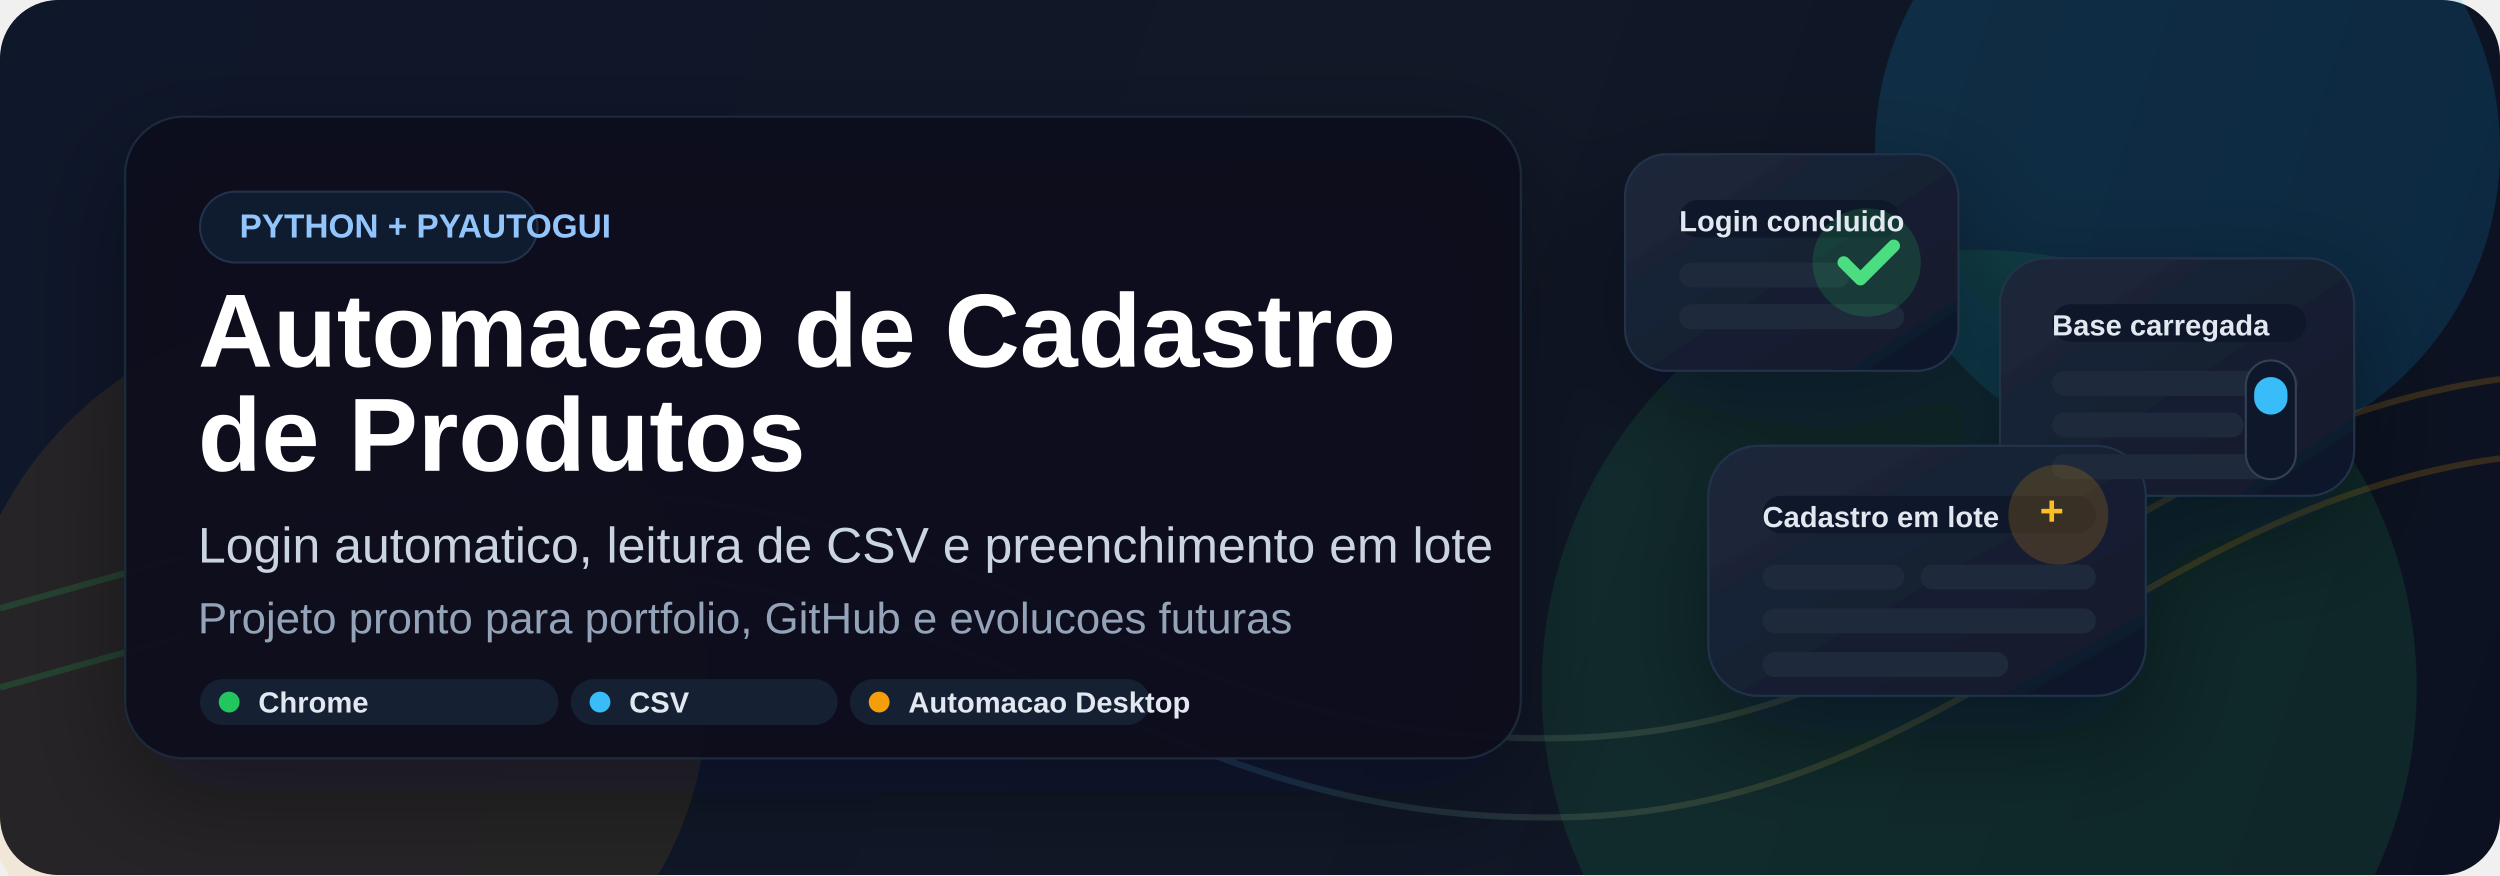
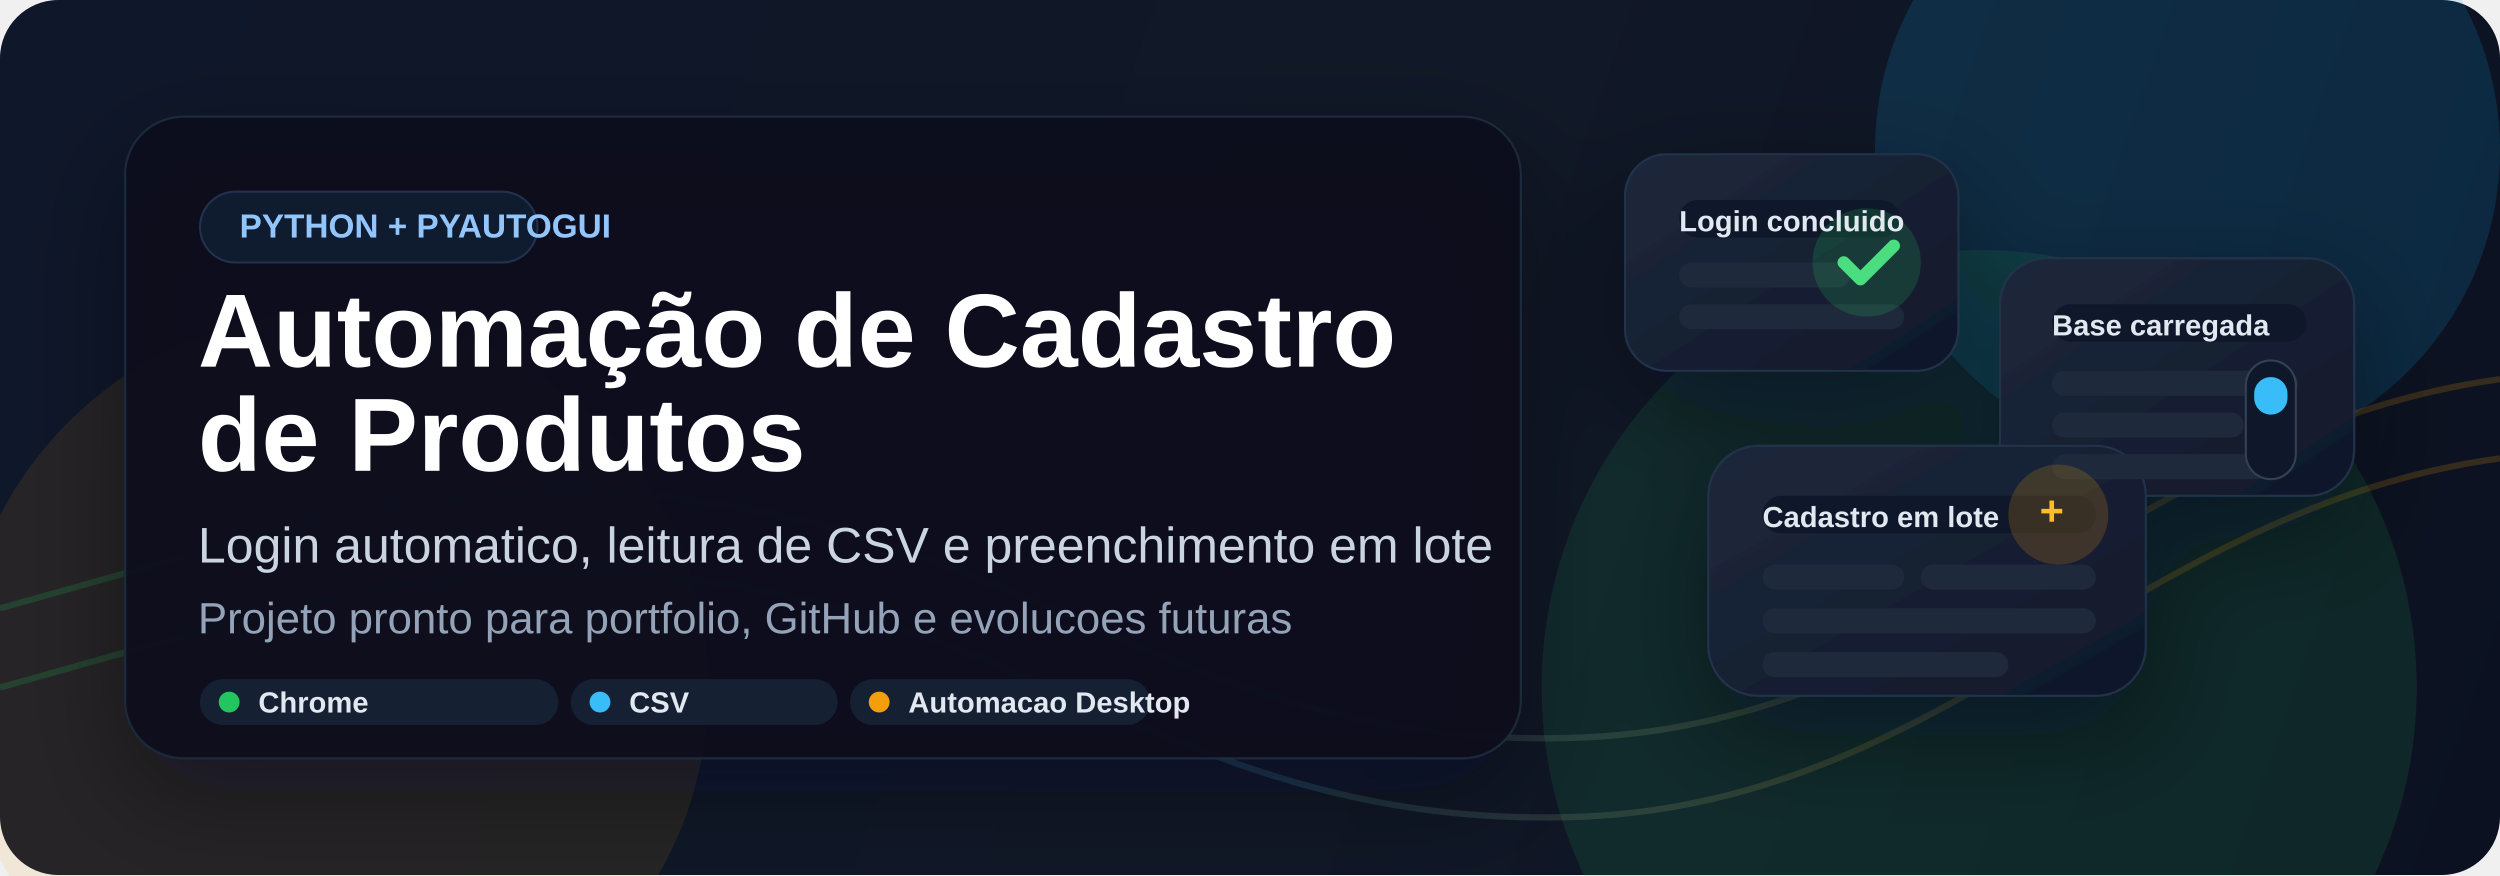
<svg xmlns="http://www.w3.org/2000/svg" width="1200" height="420" viewBox="0 0 1200 420" fill="none">
  <defs>
    <linearGradient id="bg" x1="0" y1="0" x2="1200" y2="420" gradientUnits="userSpaceOnUse">
      <stop stop-color="#0F172A" />
      <stop offset="0.55" stop-color="#111827" />
      <stop offset="1" stop-color="#0B1120" />
    </linearGradient>
    <linearGradient id="accent" x1="173" y1="87" x2="1008" y2="358" gradientUnits="userSpaceOnUse">
      <stop stop-color="#22C55E" />
      <stop offset="0.5" stop-color="#38BDF8" />
      <stop offset="1" stop-color="#F59E0B" />
    </linearGradient>
    <linearGradient id="card" x1="0" y1="0" x2="1" y2="1">
      <stop stop-color="#1E293B" />
      <stop offset="1" stop-color="#0F172A" />
    </linearGradient>
    <filter id="shadow" x="0" y="0" width="1200" height="420" filterUnits="userSpaceOnUse" color-interpolation-filters="sRGB">
      <feDropShadow dx="0" dy="18" stdDeviation="25" flood-color="#020617" flood-opacity="0.4" />
    </filter>
  </defs>
  <rect width="1200" height="420" rx="28" fill="url(#bg)" />
  <circle cx="1050" cy="72" r="150" fill="#0EA5E9" opacity="0.16" />
  <circle cx="950" cy="330" r="210" fill="#22C55E" opacity="0.12" />
  <circle cx="160" cy="330" r="180" fill="#F59E0B" opacity="0.1" />
  <g opacity="0.18">
    <path d="M0 330C151 288 227 261 352 281C507 307 584 399 760 392C938 384 1025 244 1200 220" stroke="url(#accent)" stroke-width="3" />
    <path d="M0 292C151 250 227 223 352 243C507 269 584 361 760 354C938 346 1025 206 1200 182" stroke="url(#accent)" stroke-width="3" />
  </g>
  <g filter="url(#shadow)">
    <rect x="60" y="56" width="670" height="308" rx="28" fill="#0B1220" fill-opacity="0.92" stroke="#1E293B" />
    <rect x="780" y="74" width="160" height="104" rx="20" fill="url(#card)" stroke="#23324A" />
    <rect x="960" y="124" width="170" height="114" rx="22" fill="url(#card)" stroke="#23324A" />
    <rect x="820" y="214" width="210" height="120" rx="24" fill="url(#card)" stroke="#23324A" />
  </g>
  <rect x="96" y="92" width="162" height="34" rx="17" fill="#0F1B2E" stroke="#22314D" />
  <text x="115" y="114" fill="#93C5FD" font-size="16" font-family="Arial, Helvetica, sans-serif" font-weight="700">PYTHON + PYAUTOGUI</text>
-   <text x="95" y="176" fill="white" font-size="50" font-family="Arial, Helvetica, sans-serif" font-weight="800">Automacao de Cadastro</text>
+   <text x="95" y="176" fill="white" font-size="50" font-family="Arial, Helvetica, sans-serif" font-weight="800">Automação de Cadastro</text>
  <text x="95" y="226" fill="white" font-size="50" font-family="Arial, Helvetica, sans-serif" font-weight="800">de Produtos</text>
  <text x="95" y="270" fill="#CBD5E1" font-size="24" font-family="Arial, Helvetica, sans-serif">
    Login automatico, leitura de CSV e preenchimento em lote
  </text>
  <text x="95" y="304" fill="#94A3B8" font-size="21" font-family="Arial, Helvetica, sans-serif">
    Projeto pronto para portfolio, GitHub e evolucoes futuras
  </text>
  <g>
    <rect x="96" y="326" width="172" height="22" rx="11" fill="#162033" />
    <rect x="274" y="326" width="128" height="22" rx="11" fill="#162033" />
    <rect x="408" y="326" width="144" height="22" rx="11" fill="#162033" />
    <circle cx="110" cy="337" r="5" fill="#22C55E" />
    <circle cx="288" cy="337" r="5" fill="#38BDF8" />
    <circle cx="422" cy="337" r="5" fill="#F59E0B" />
    <text x="124" y="342" fill="#E2E8F0" font-size="14" font-family="Arial, Helvetica, sans-serif" font-weight="700">Chrome</text>
    <text x="302" y="342" fill="#E2E8F0" font-size="14" font-family="Arial, Helvetica, sans-serif" font-weight="700">CSV</text>
    <text x="436" y="342" fill="#E2E8F0" font-size="14" font-family="Arial, Helvetica, sans-serif" font-weight="700">Automacao Desktop</text>
  </g>
  <g>
    <rect x="806" y="96" width="106" height="18" rx="9" fill="#0F172A" />
    <rect x="806" y="126" width="82" height="12" rx="6" fill="#1E293B" />
    <rect x="806" y="146" width="108" height="12" rx="6" fill="#1E293B" />
    <circle cx="896" cy="126" r="26" fill="#22C55E" opacity="0.18" />
    <path d="M885 126L893 134L909 118" stroke="#4ADE80" stroke-width="6" stroke-linecap="round" stroke-linejoin="round" />
    <text x="806" y="111" fill="#E2E8F0" font-size="14" font-family="Arial, Helvetica, sans-serif" font-weight="700">Login concluido</text>
  </g>
  <g>
    <rect x="985" y="146" width="122" height="18" rx="9" fill="#0F172A" />
    <rect x="985" y="178" width="118" height="12" rx="6" fill="#1E293B" />
    <rect x="985" y="198" width="92" height="12" rx="6" fill="#1E293B" />
    <rect x="985" y="218" width="104" height="12" rx="6" fill="#1E293B" />
    <text x="985" y="161" fill="#E2E8F0" font-size="14" font-family="Arial, Helvetica, sans-serif" font-weight="700">Base carregada</text>
    <rect x="1078" y="173" width="24" height="57" rx="12" fill="#0F172A" stroke="#334155" />
    <rect x="1082" y="181" width="16" height="18" rx="8" fill="#38BDF8" />
  </g>
  <g>
    <rect x="846" y="238" width="160" height="18" rx="9" fill="#0F172A" />
    <rect x="846" y="271" width="68" height="12" rx="6" fill="#1E293B" />
    <rect x="922" y="271" width="84" height="12" rx="6" fill="#1E293B" />
    <rect x="846" y="292" width="160" height="12" rx="6" fill="#1E293B" />
    <rect x="846" y="313" width="118" height="12" rx="6" fill="#1E293B" />
    <circle cx="988" cy="247" r="24" fill="#F59E0B" opacity="0.18" />
    <text x="846" y="253" fill="#E2E8F0" font-size="14" font-family="Arial, Helvetica, sans-serif" font-weight="700">Cadastro em lote</text>
    <text x="979" y="252" fill="#FBBF24" font-size="20" font-family="Arial, Helvetica, sans-serif" font-weight="700">+</text>
  </g>
</svg>
